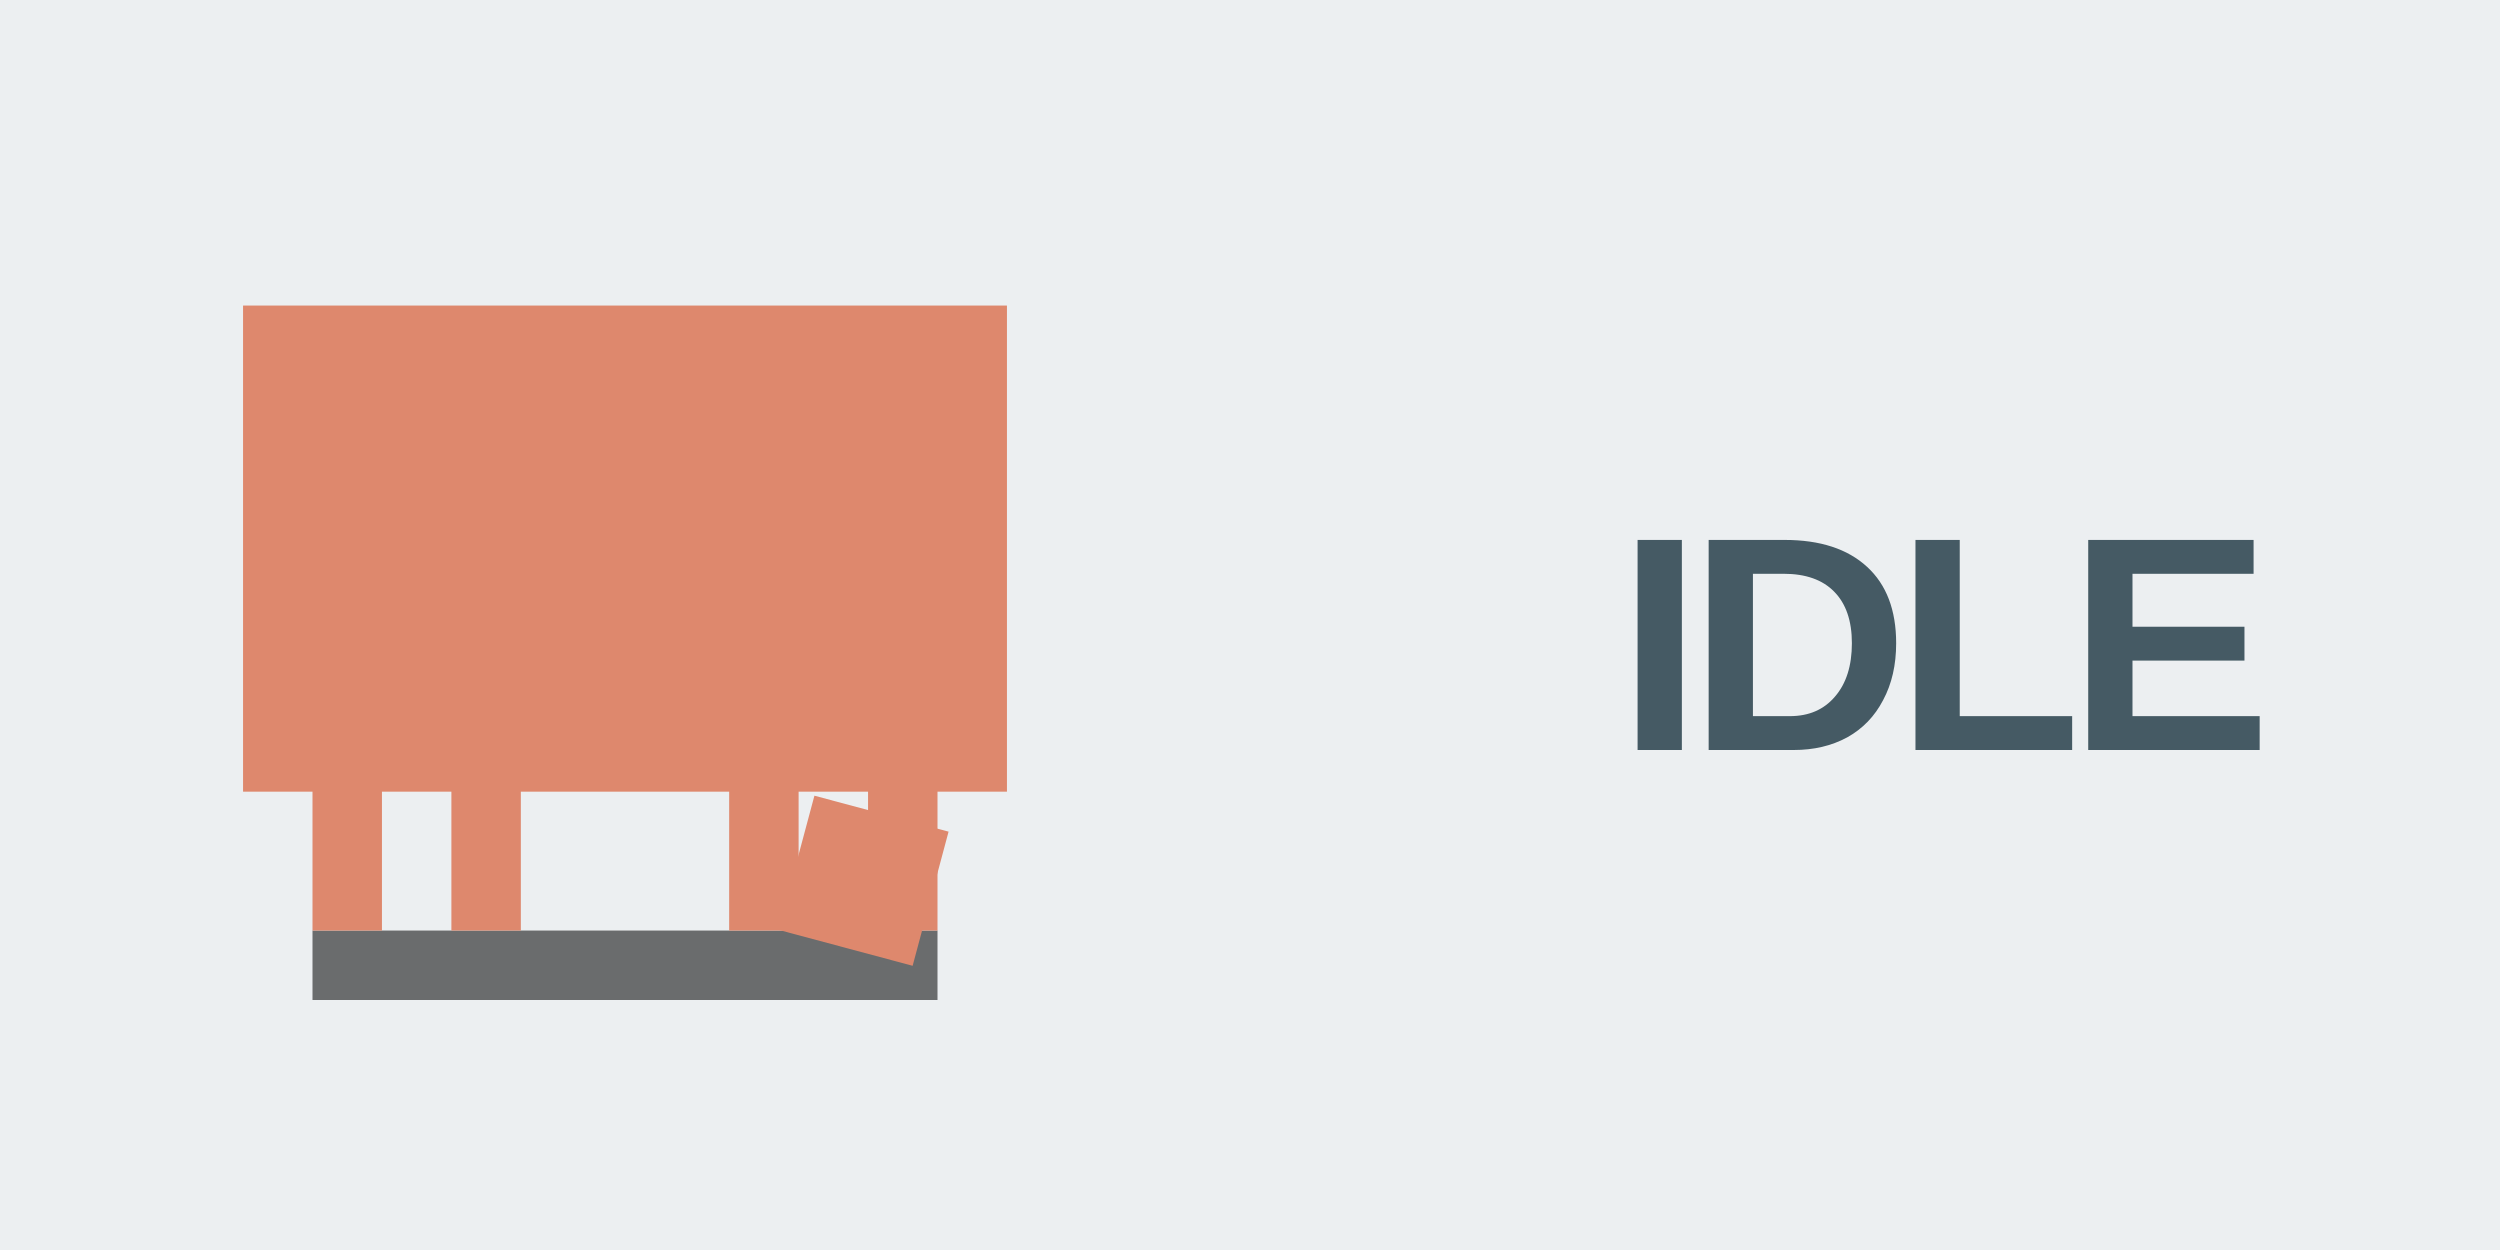
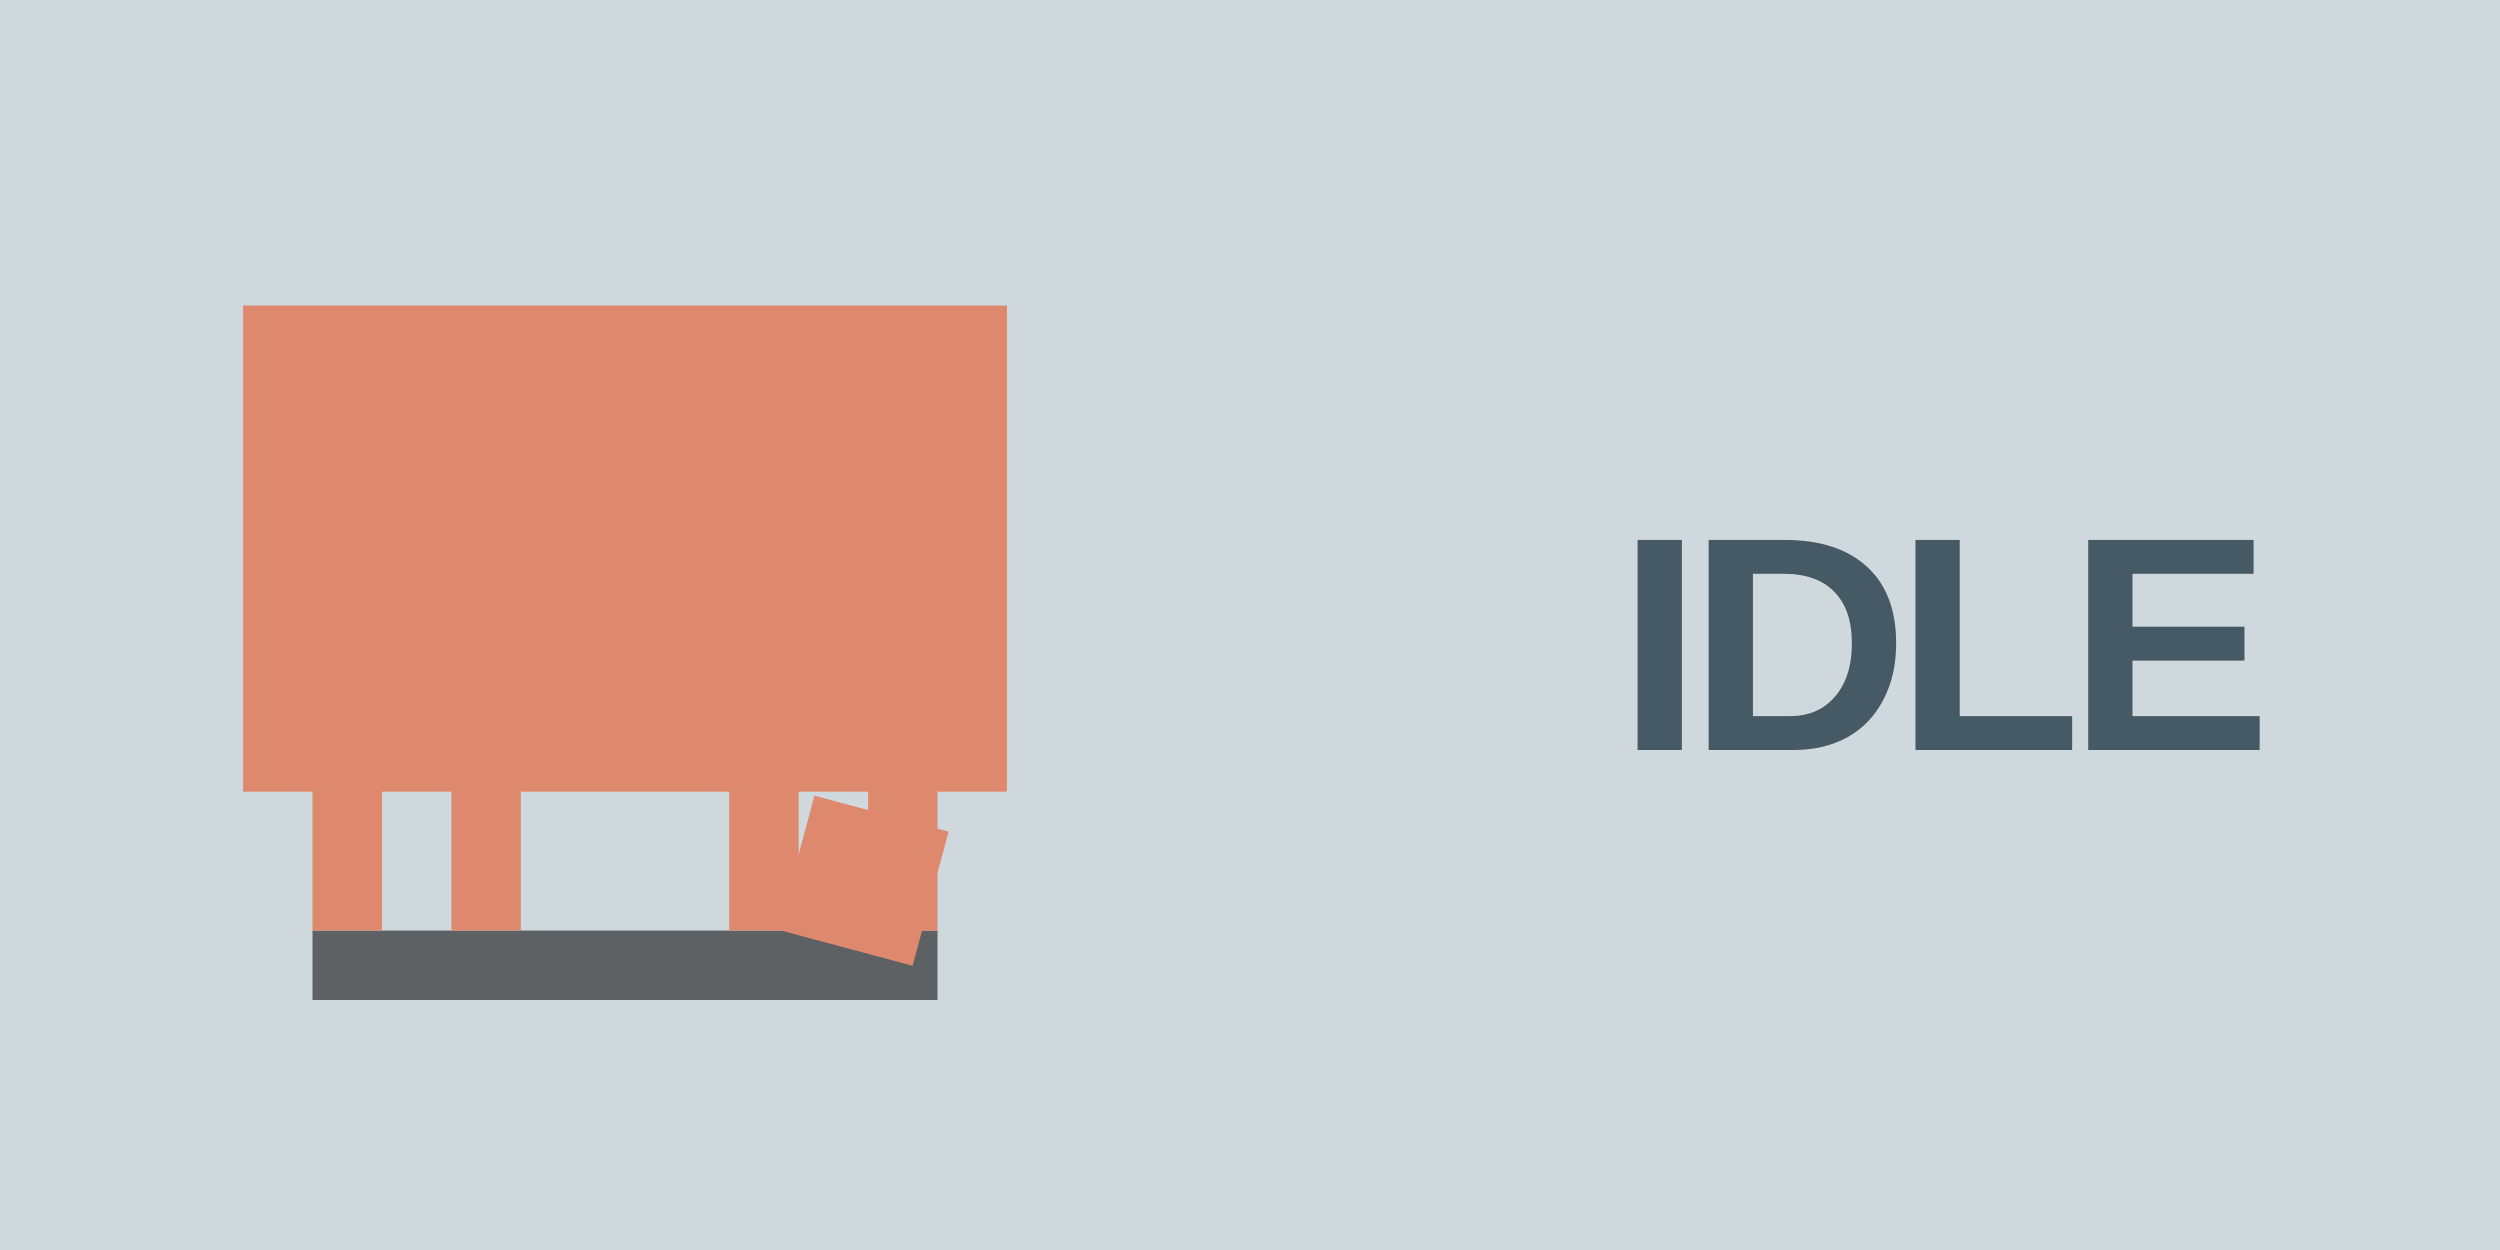
<svg xmlns="http://www.w3.org/2000/svg" viewBox="-15 -25 90 45">
  <defs>
    <style>
      /* 身体缓慢呼吸（保持 yawn 收尾的压扁姿势） */
      .doze-body {
        transform-origin: 7.5px 13px;
        animation: doze-breathe 4s infinite ease-in-out;
      }
      .doze-shadow {
        transform-origin: 7.5px 15.5px;
        animation: doze-shadow 4s infinite ease-in-out;
      }
      .eyes-shut {
        transform-origin: 7.5px 9px;
        transform: scaleY(0.1);
      }
      .arm-l-doze {
        transform-origin: 1px 10px;
        transform: translate(0px, 1px) rotate(-15deg);
      }
      .arm-r-doze {
        transform-origin: 14px 10px;
        transform: translate(0px, 1px) rotate(15deg);
      }

      /* IDLE 标签：与 I_idle.svg 完全一致的节奏和颜色，确保切换无跳变 */
      .idle-label {
        animation: idle-pulse 3.8s ease-in-out infinite;
        transform-origin: 55px 0px;
      }

      @keyframes doze-breathe {
        0%, 100% { transform: scale(1.05, 0.95) translate(0, 1px); }
        50% { transform: scale(1.08, 0.92) translate(0, 1.8px); }
      }
      @keyframes doze-shadow {
        0%, 100% { transform: scaleX(1.05); opacity: 0.55; }
        50% { transform: scaleX(1.08); opacity: 0.5; }
      }
      @keyframes idle-pulse {
        0%, 100% { opacity: 1.0; }
        50% { opacity: 0.65; }
      }
    </style>
  </defs>
-   <rect x="-15" y="-25" width="90" height="45" fill="#ECEFF1" />
+   <rect x="-15" y="-25" width="90" height="45" fill="#CFD8DC" />
  <g transform="translate(-11.25, -29) scale(2.5)">
    <rect class="doze-shadow" x="3" y="15" width="9" height="1" fill="#000000" opacity="0.55" />
    <g id="legs" fill="#DE886D">
      <rect x="3" y="12" width="1" height="3" />
      <rect x="5" y="12" width="1" height="3" />
      <rect x="9" y="12" width="1" height="3" />
      <rect x="11" y="12" width="1" height="3" />
    </g>
    <g class="doze-body">
      <rect x="2" y="6" width="11" height="7" fill="#DE886D" />
      <g class="arm-l-doze">
        <rect x="0" y="9" width="2" height="2" fill="#DE886D" />
      </g>
      <g class="arm-r-doze">
        <rect x="13" y="9" width="2" height="2" fill="#DE886D" />
      </g>
      <g class="eyes-shut" fill="#000000">
        <rect x="4" y="8" width="1" height="2" />
        <rect x="10" y="8" width="1" height="2" />
      </g>
    </g>
  </g>
  <g class="idle-label">
    <text x="55" y="2" text-anchor="middle" font-family="'Söhne', 'Helvetica Neue', Arial, sans-serif" font-size="11" font-weight="900" fill="#455A64" letter-spacing="-0.5">IDLE</text>
  </g>
</svg>
